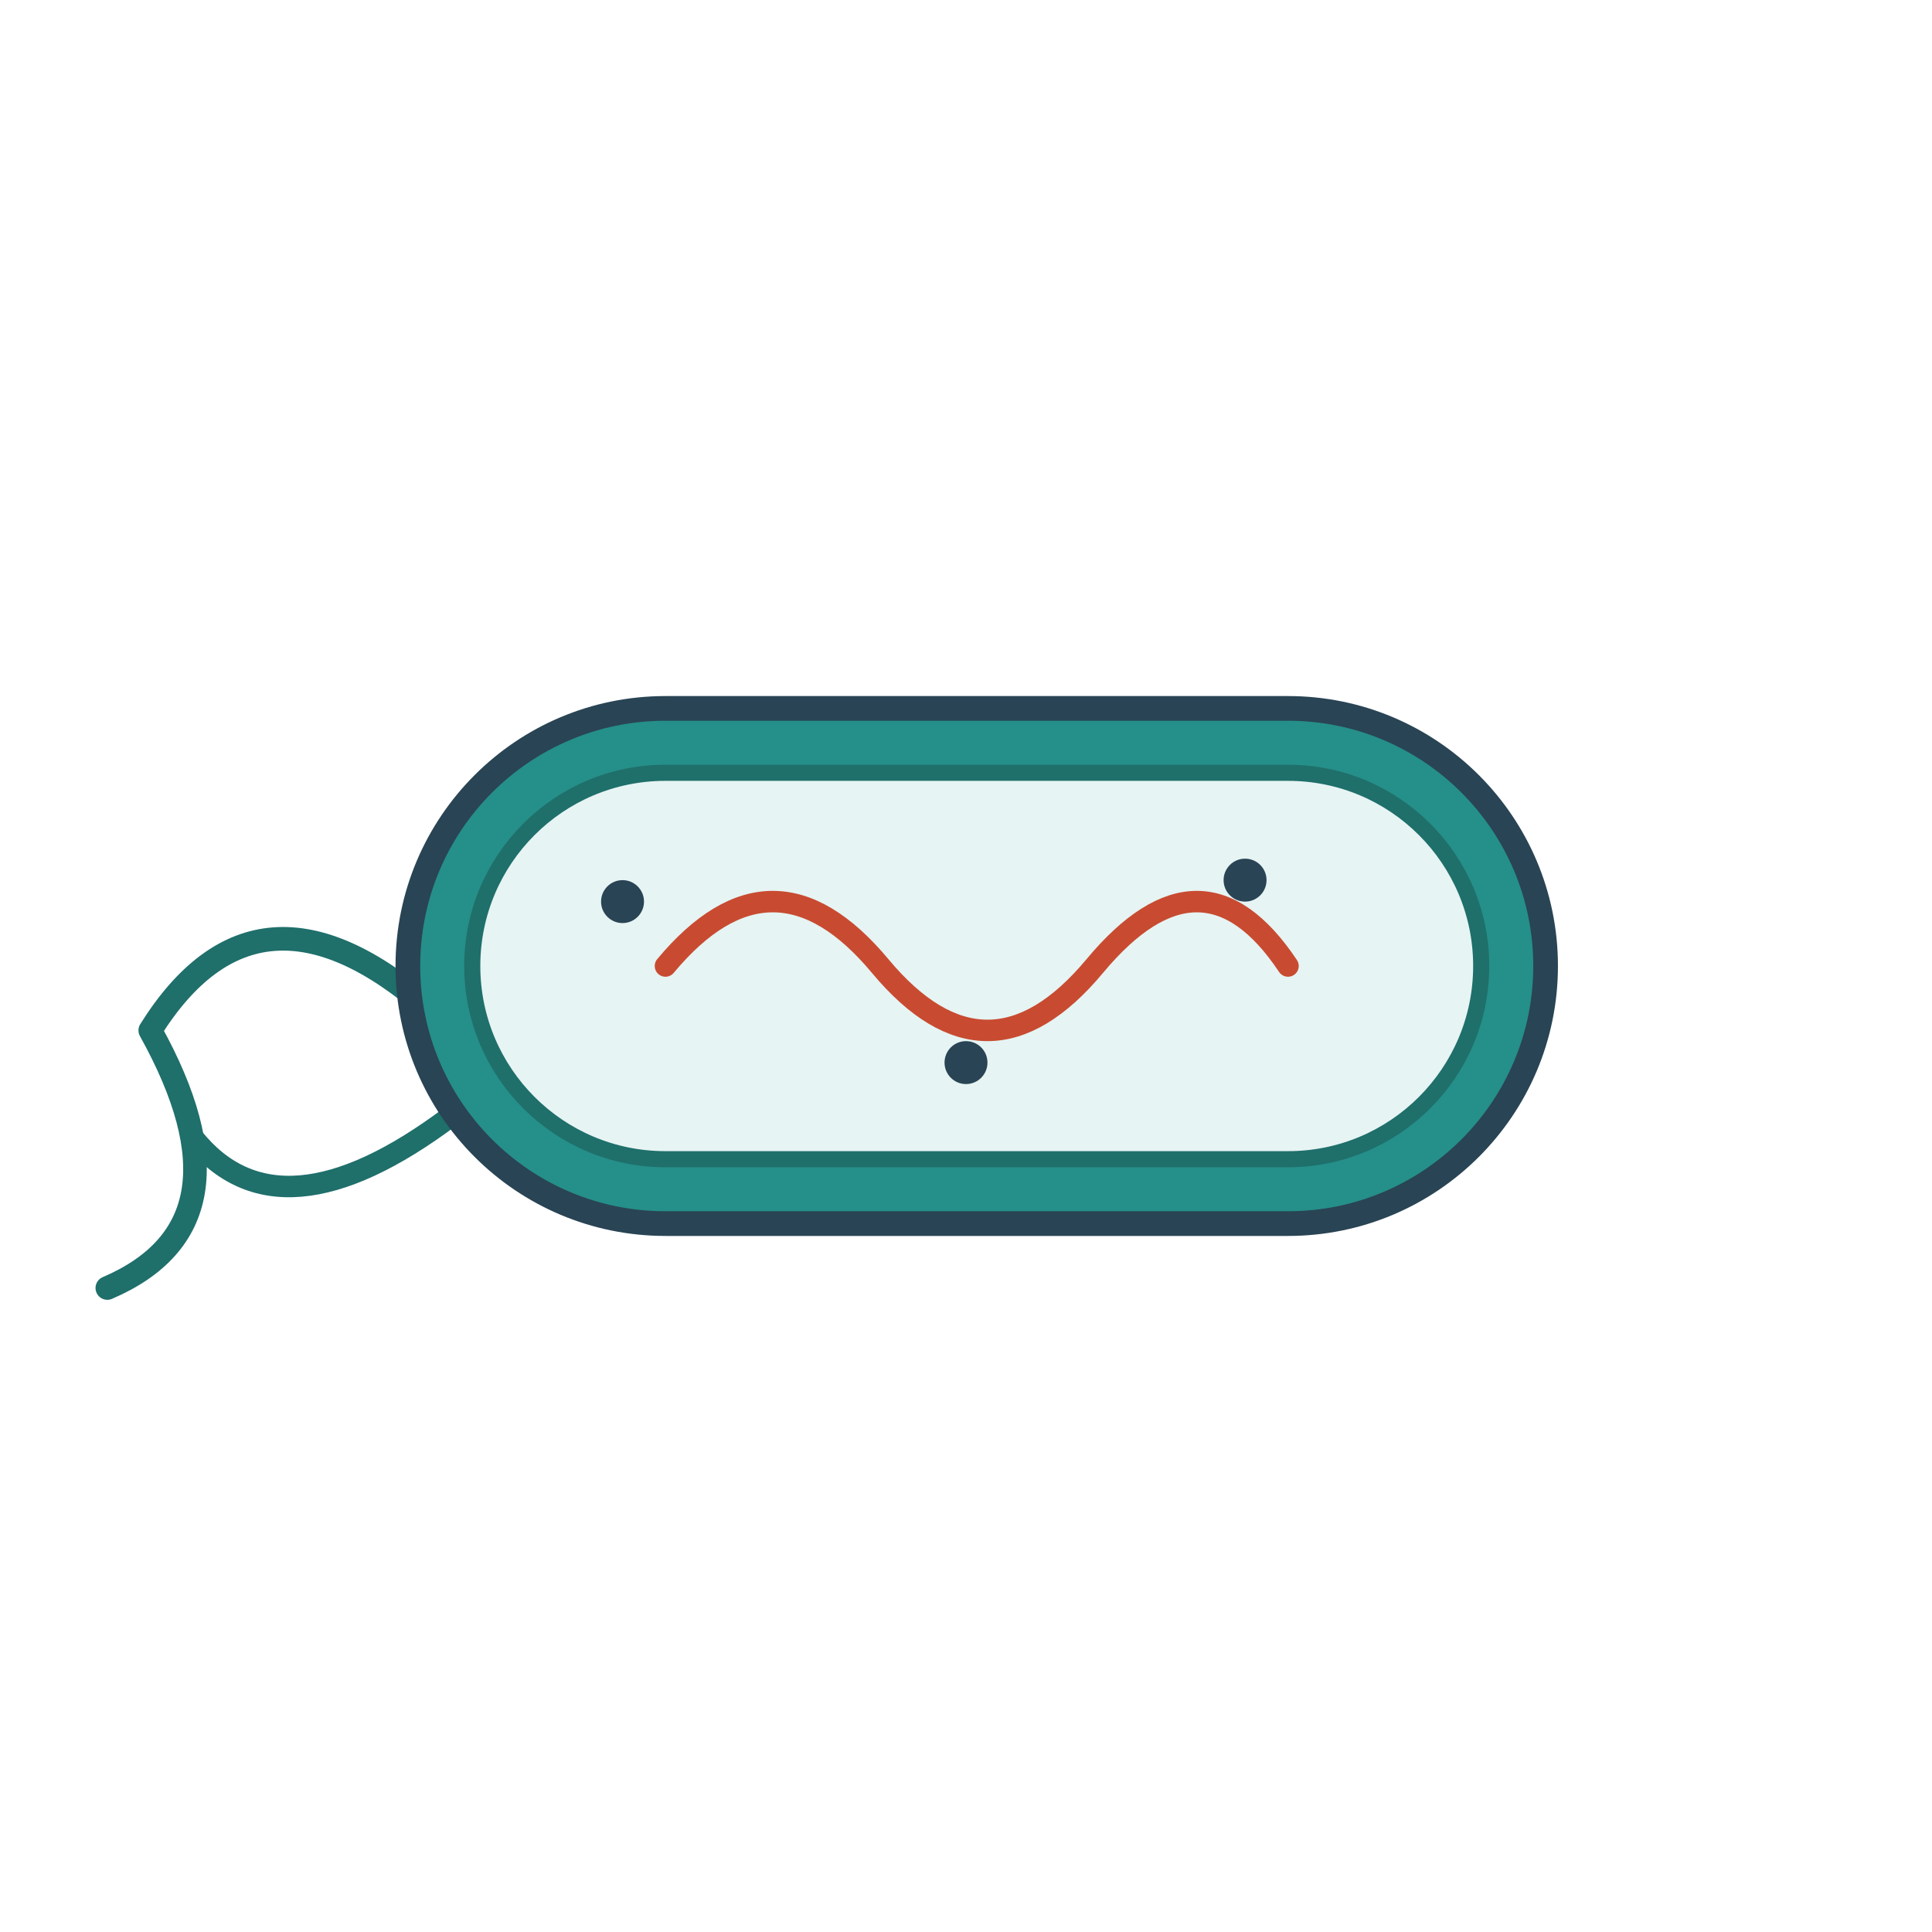
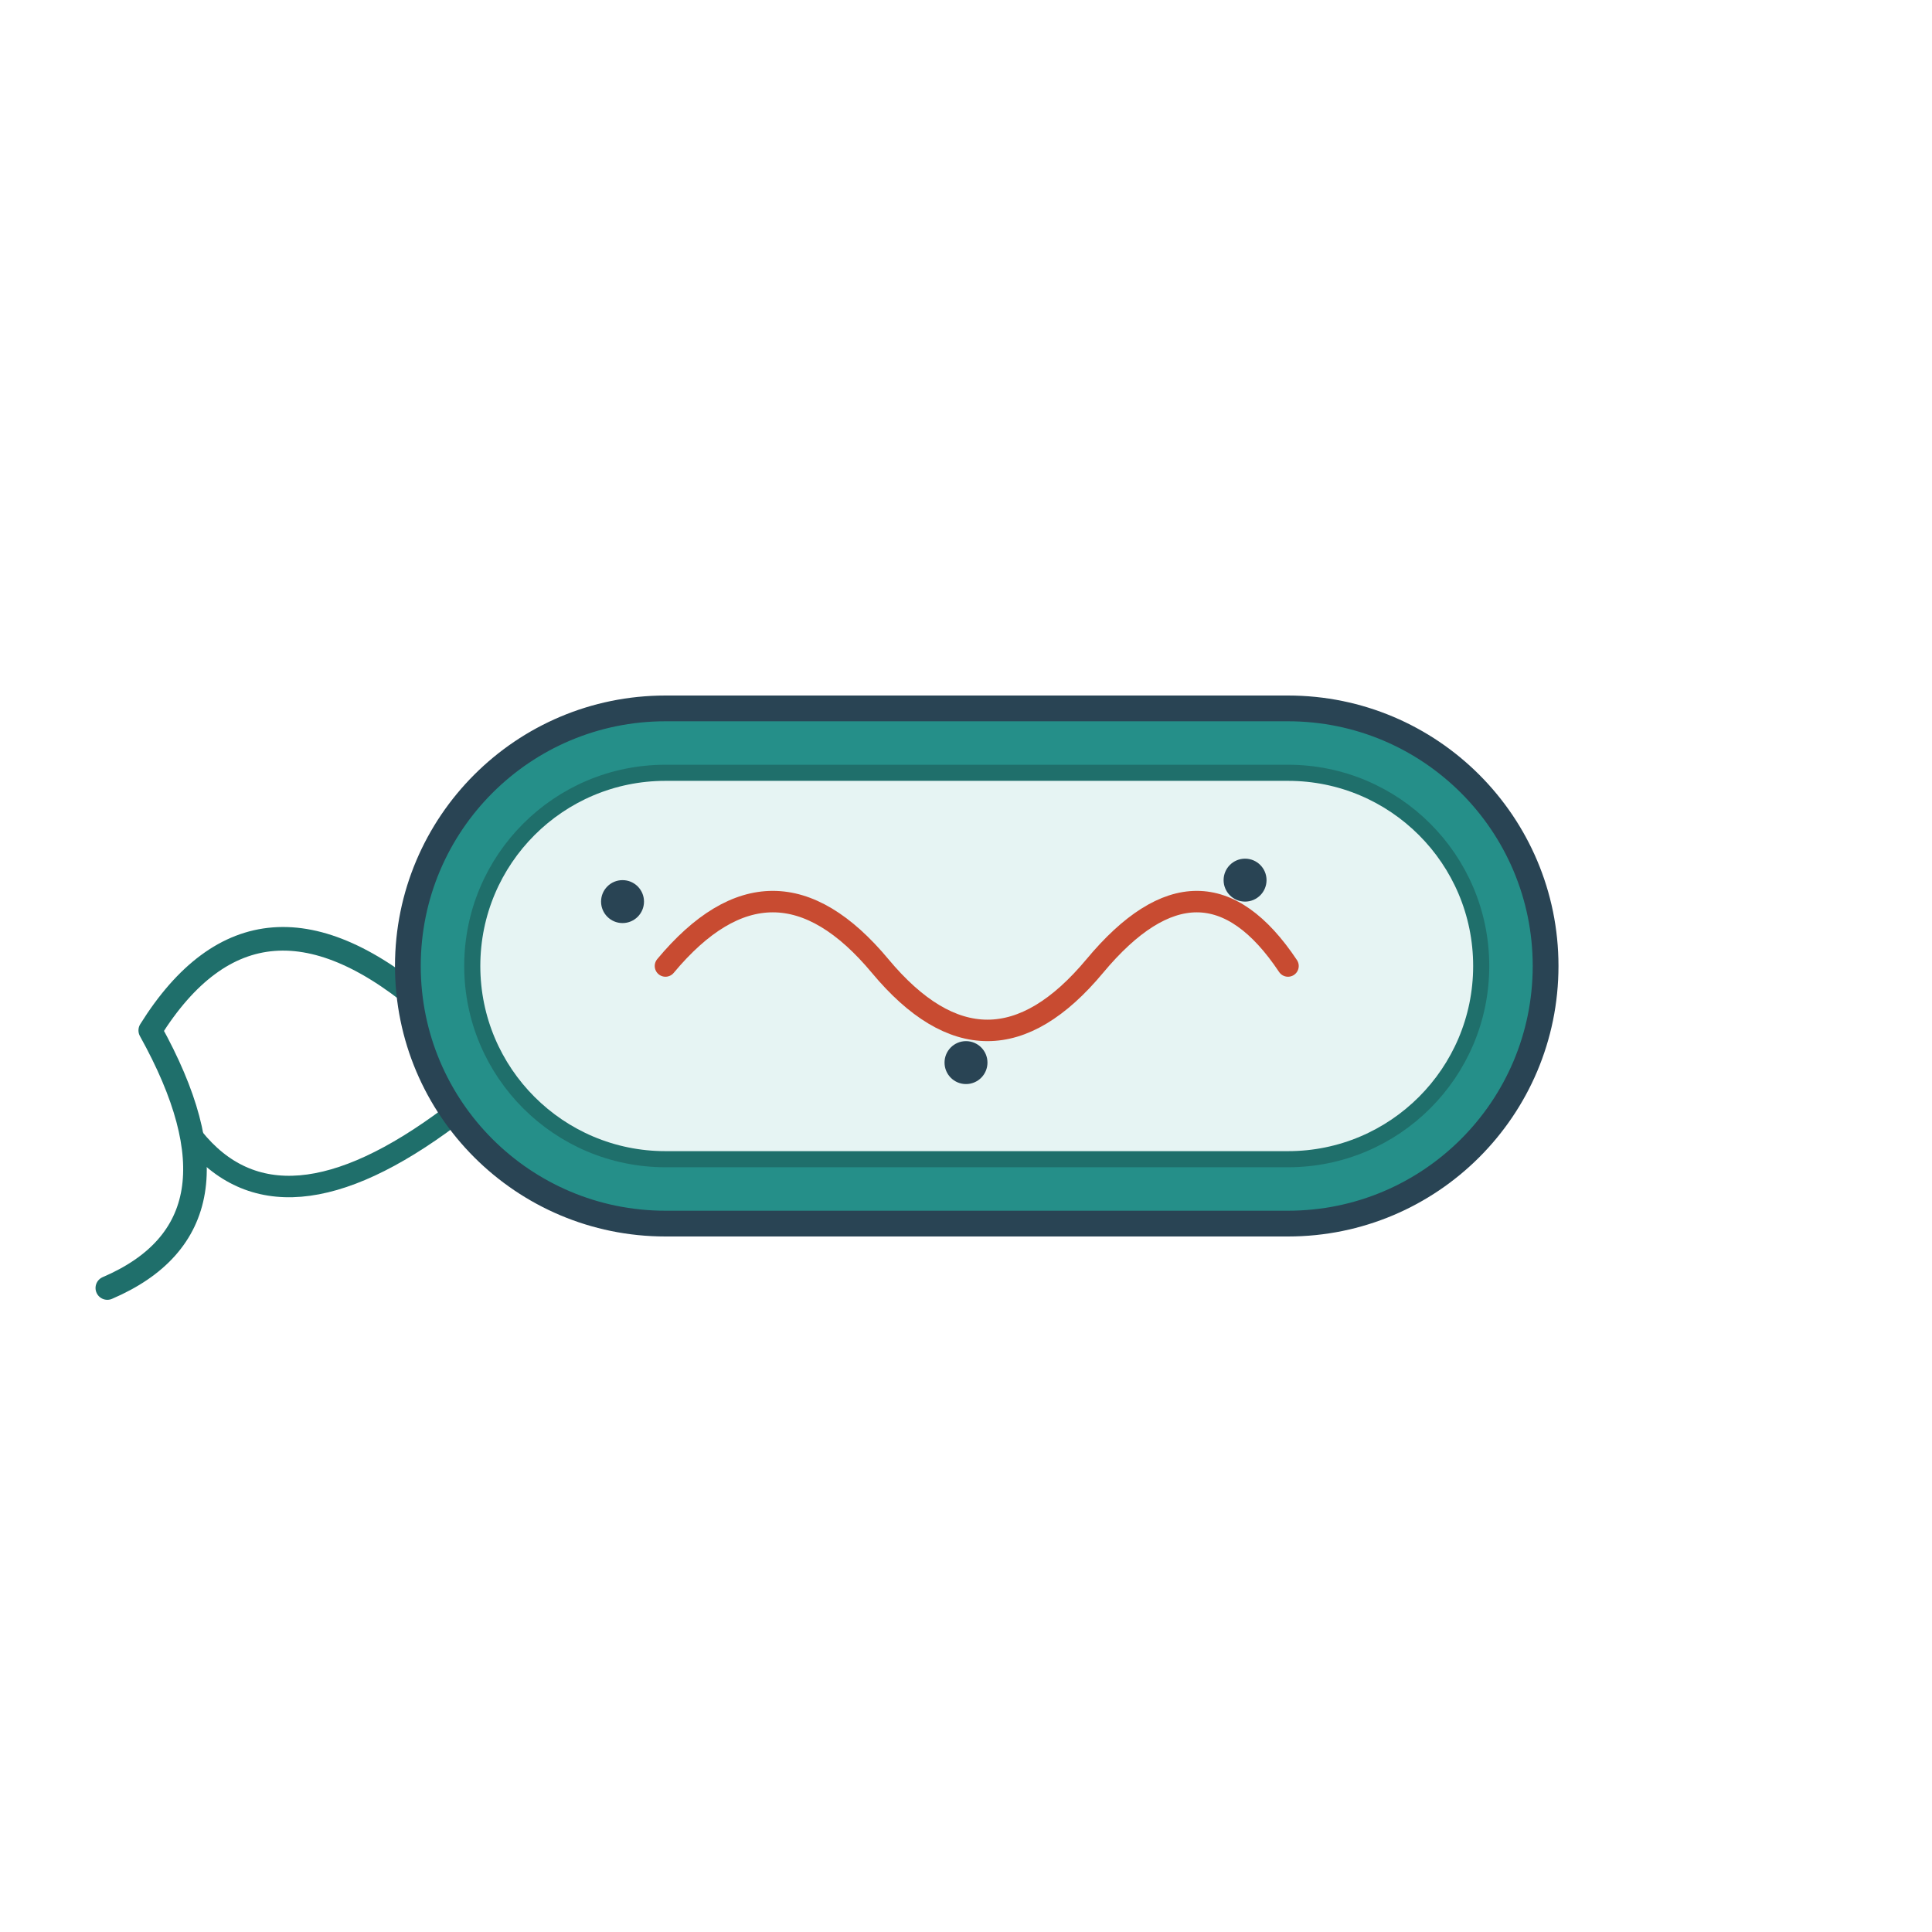
<svg xmlns="http://www.w3.org/2000/svg" width="180" height="180" viewBox="0 0 180 180">
  <g stroke-linecap="round" stroke-linejoin="round">
    <path d="M40 94 Q24 80 14 96 Q24 114 10 120" fill="none" stroke="#1F6F6B" stroke-width="2.2" />
    <path d="M42 104 Q26 116 18 106" fill="none" stroke="#1F6F6B" stroke-width="2.0" />
-     <rect x="38" y="66" width="106" height="48" rx="24" fill="#258F89" stroke="#294454" stroke-width="2.3" />
+     <rect x="38" y="66" width="106" height="48" rx="24" fill="#258F89" stroke="#294454" stroke-width="2.4" />
    <rect x="44" y="72" width="94" height="36" rx="18" fill="#E6F4F3" stroke="#1F6F6B" stroke-width="1.5" />
    <path d="M62 90 Q72 78 82 90 T102 90 T120 90" fill="none" stroke="#C84B31" stroke-width="2.0" />
    <circle cx="58" cy="84" r="2" fill="#294454" stroke="none" />
    <circle cx="116" cy="82" r="2" fill="#294454" stroke="none" />
    <circle cx="90" cy="99" r="2" fill="#294454" stroke="none" />
  </g>
</svg>
